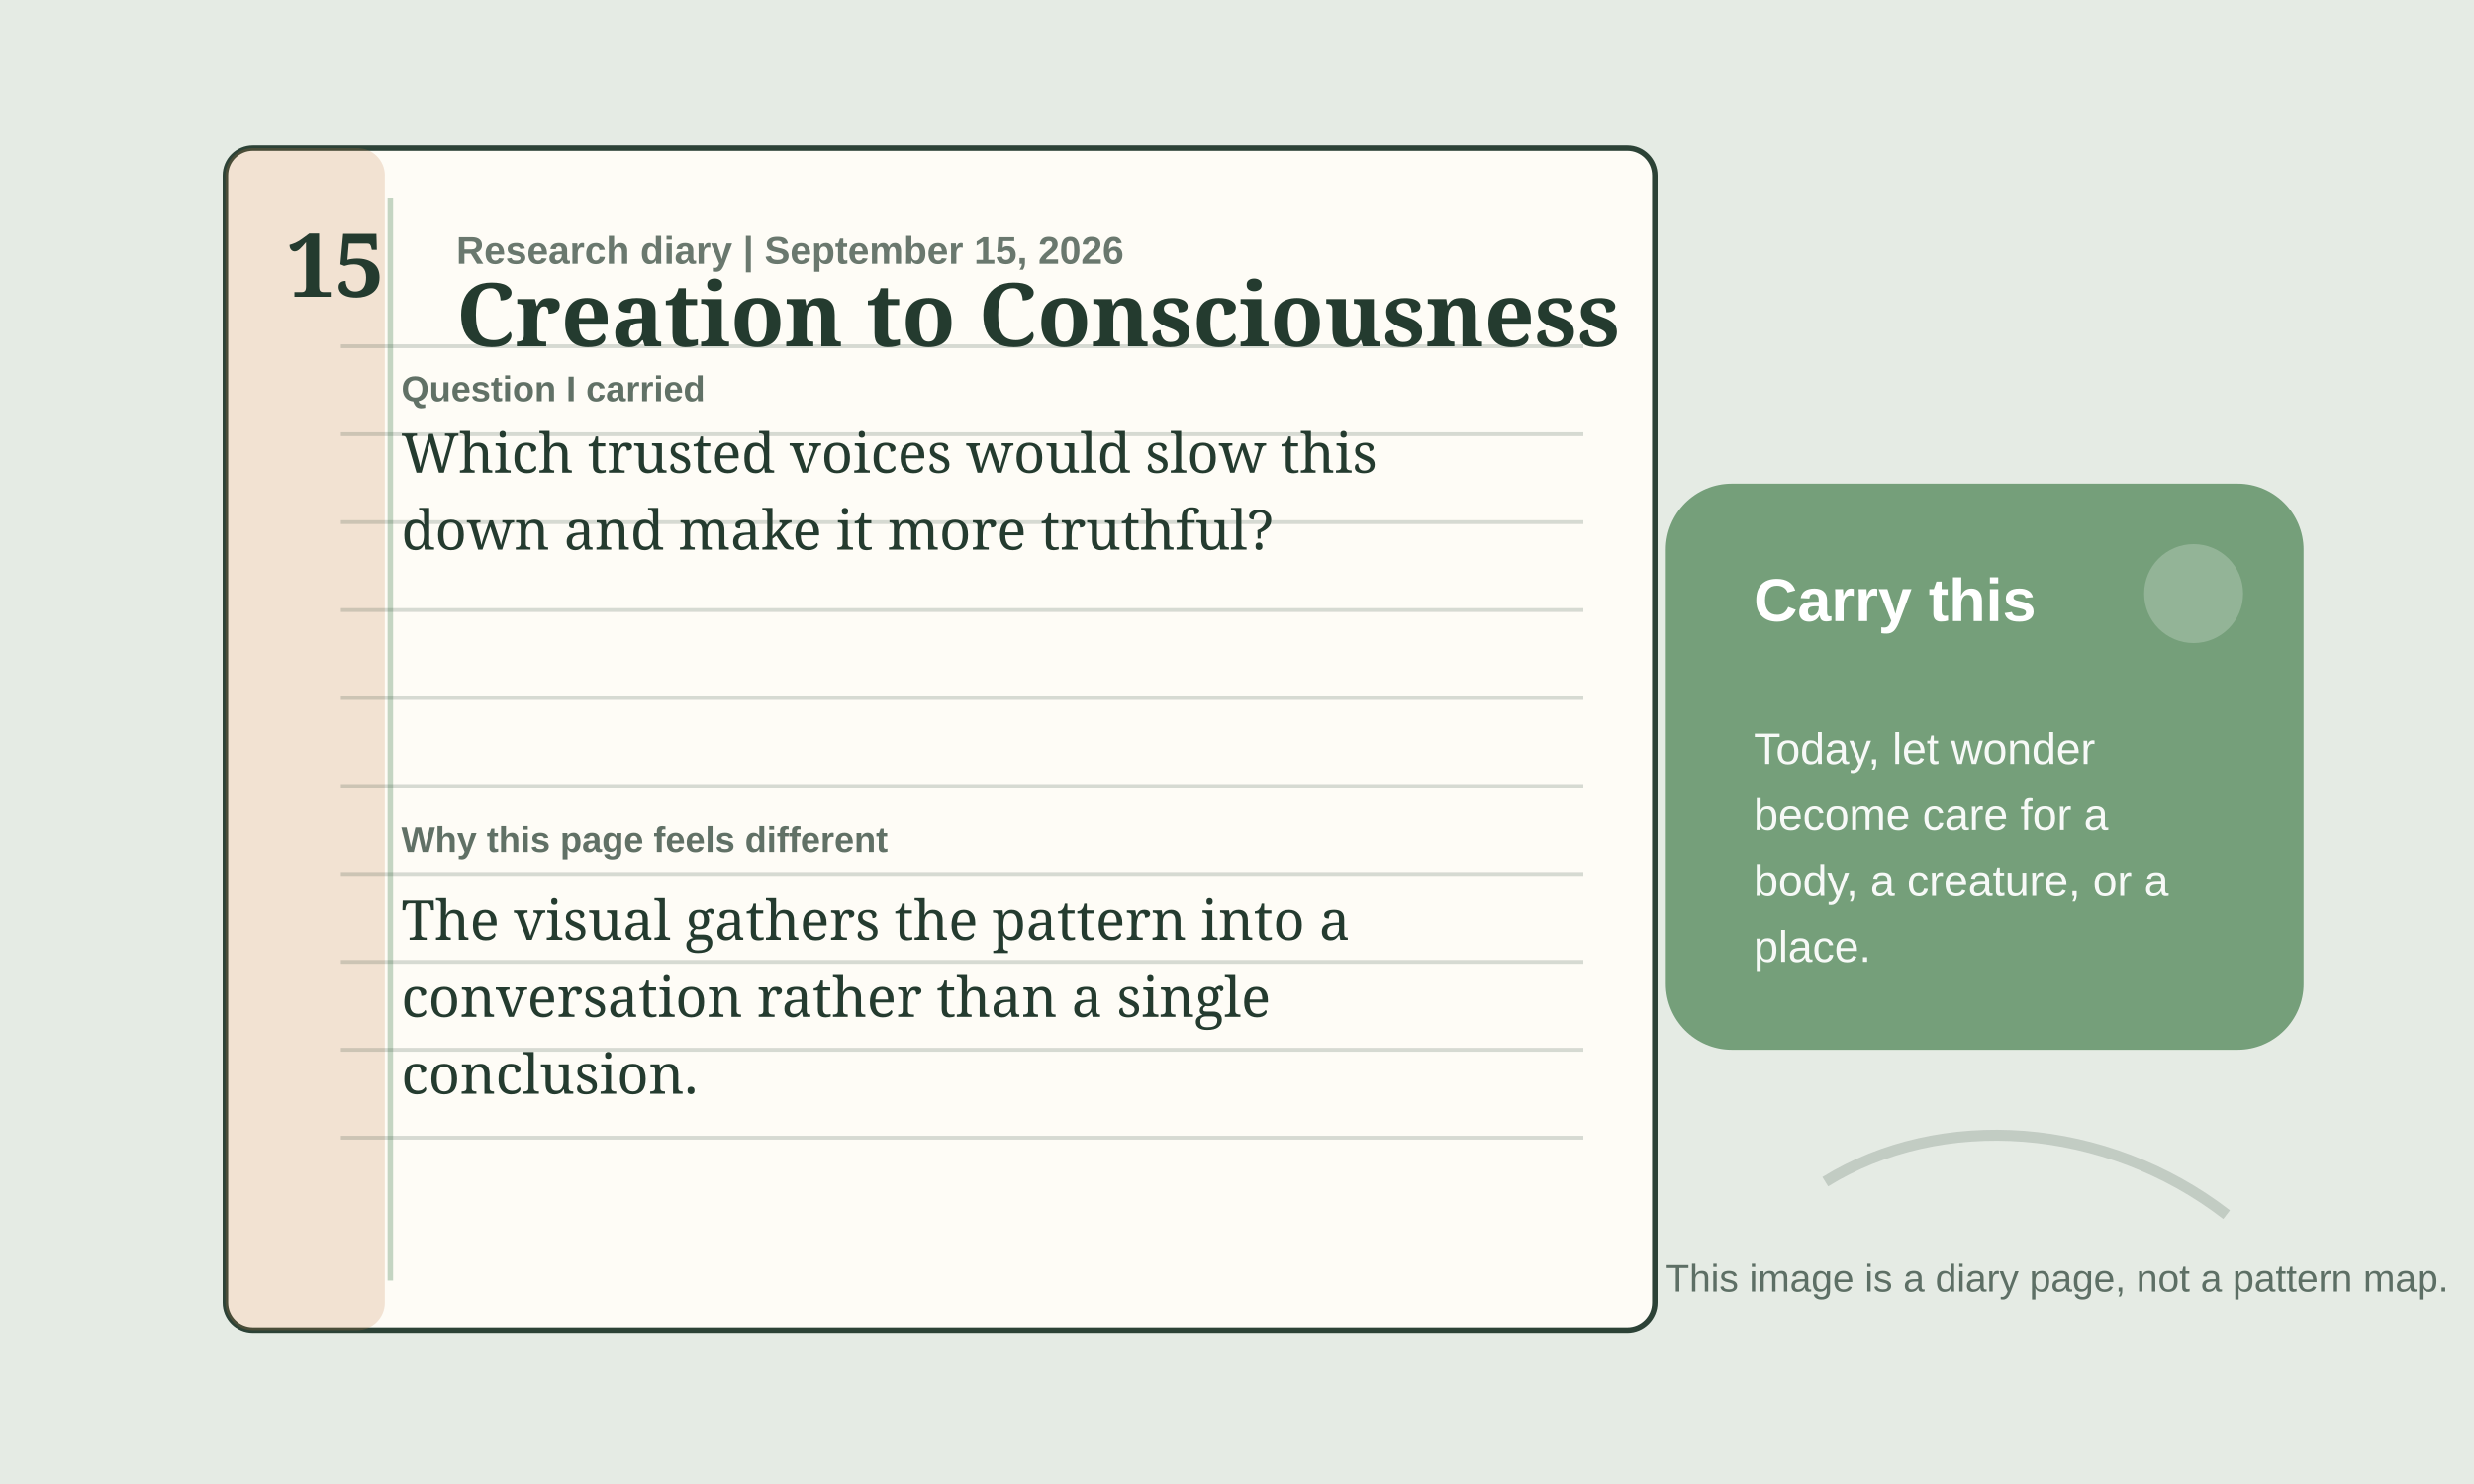
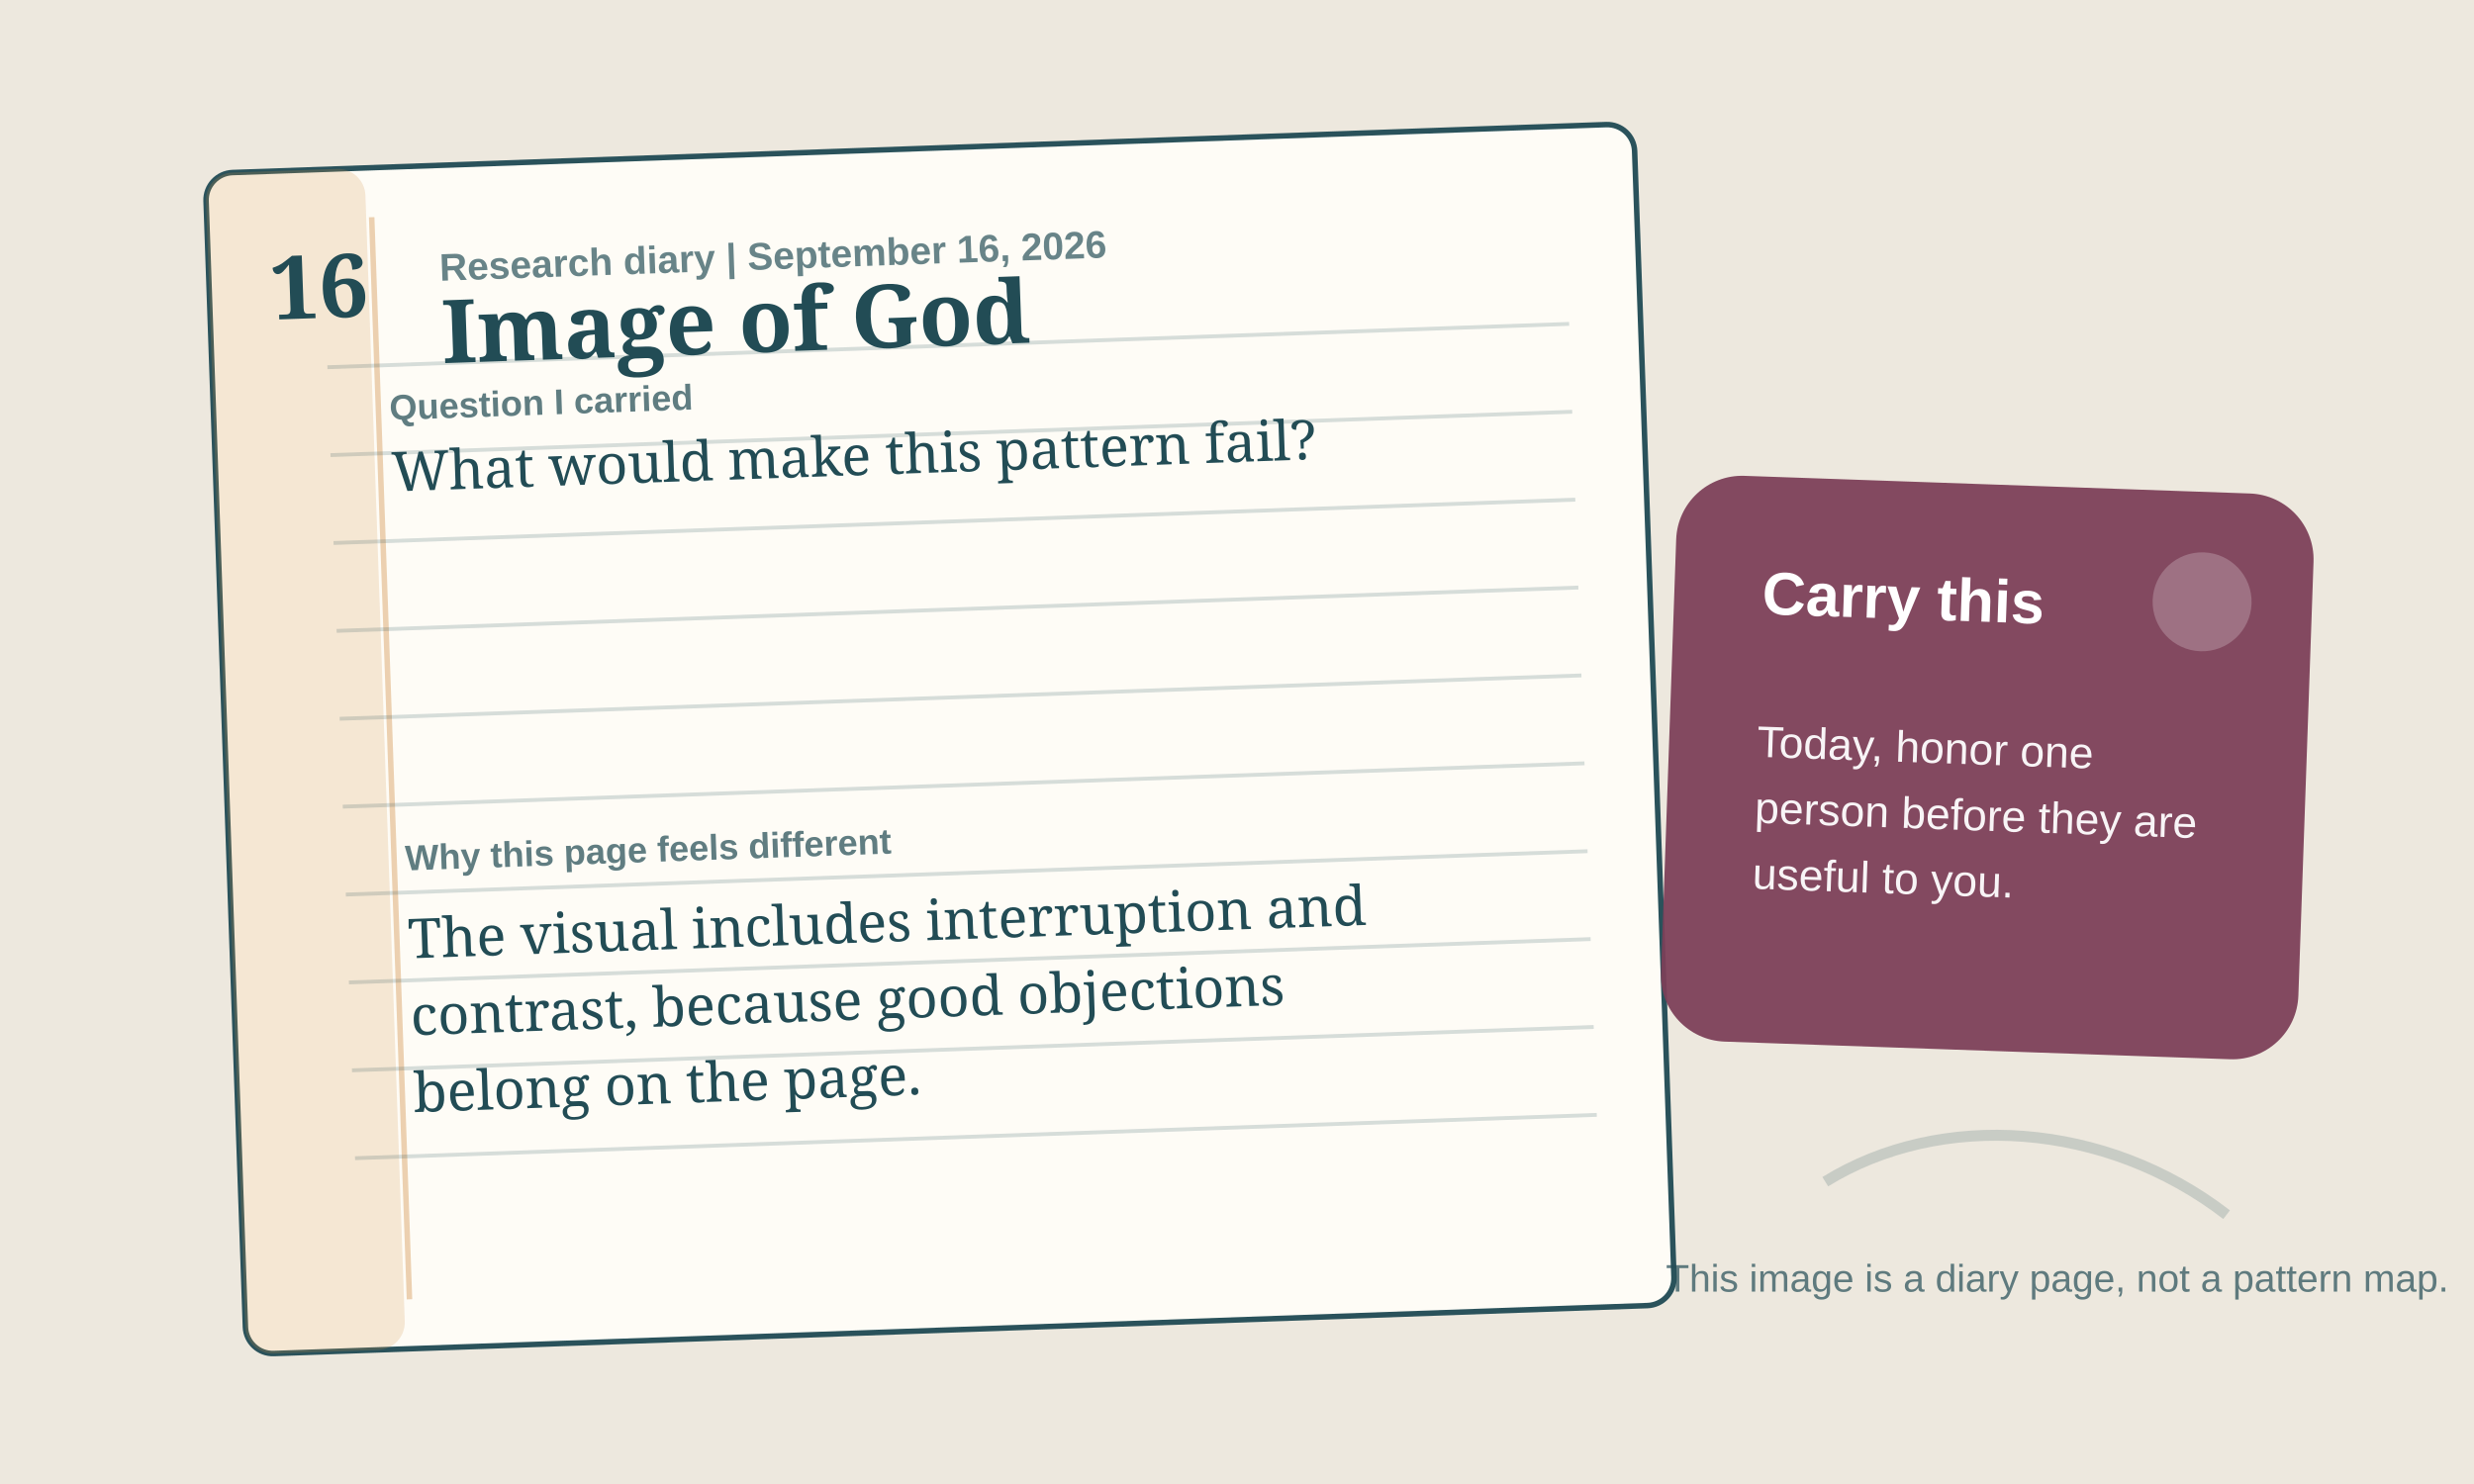
<svg xmlns="http://www.w3.org/2000/svg" width="900" height="540" viewBox="0 0 900 540" role="img" aria-labelledby="title desc">
  <style>
-     .eyebrow { font: 700 14px Arial, sans-serif; letter-spacing: 0; fill: #243b2f; opacity: 0.68; }
-     .title { font: 700 32px Georgia, serif; letter-spacing: 0; fill: #243b2f; }
-     .diary { font: 20px Georgia, serif; letter-spacing: 0; fill: #243b2f; }
-     .label { font: 700 13px Arial, sans-serif; letter-spacing: 0; fill: #243b2f; opacity: 0.72; }
+     .eyebrow { font: 700 14px Arial, sans-serif; letter-spacing: 0; fill: #224c55; opacity: 0.68; }
+     .title { font: 700 32px Georgia, serif; letter-spacing: 0; fill: #224c55; }
+     .diary { font: 20px Georgia, serif; letter-spacing: 0; fill: #224c55; }
+     .label { font: 700 13px Arial, sans-serif; letter-spacing: 0; fill: #224c55; opacity: 0.72; }
    .cardtitle { font: 700 22px Arial, sans-serif; letter-spacing: 0; fill: #ffffff; }
    .cardtext { font: 16px Arial, sans-serif; letter-spacing: 0; fill: #ffffff; opacity: 0.94; }
-     .small { font: 14px Arial, sans-serif; letter-spacing: 0; fill: #243b2f; opacity: 0.70; }
+     .small { font: 14px Arial, sans-serif; letter-spacing: 0; fill: #224c55; opacity: 0.70; }
  </style>
-   <rect width="900" height="540" fill="#eef3ed" />
-   <rect x="0" y="0" width="900" height="540" fill="#243b2f" opacity="0.05" />
-   <g transform="rotate(0 340 270)">
-     <rect x="82" y="54" width="520" height="430" rx="10" fill="#fffdf7" stroke="#243b2f" stroke-width="2" opacity="0.96" />
-     <rect x="82" y="54" width="58" height="430" rx="10" fill="#c47a43" opacity="0.20" />
-     <line x1="142" y1="72" x2="142" y2="466" stroke="#6e9a74" stroke-width="2" opacity="0.40" />
-     <line x1="124" y1="126" x2="576" y2="126" stroke="#243b2f" stroke-width="1.4" opacity="0.18" />
-     <line x1="124" y1="158" x2="576" y2="158" stroke="#243b2f" stroke-width="1.4" opacity="0.18" />
-     <line x1="124" y1="190" x2="576" y2="190" stroke="#243b2f" stroke-width="1.4" opacity="0.18" />
-     <line x1="124" y1="222" x2="576" y2="222" stroke="#243b2f" stroke-width="1.4" opacity="0.18" />
-     <line x1="124" y1="254" x2="576" y2="254" stroke="#243b2f" stroke-width="1.4" opacity="0.18" />
-     <line x1="124" y1="286" x2="576" y2="286" stroke="#243b2f" stroke-width="1.4" opacity="0.18" />
-     <line x1="124" y1="318" x2="576" y2="318" stroke="#243b2f" stroke-width="1.4" opacity="0.18" />
-     <line x1="124" y1="350" x2="576" y2="350" stroke="#243b2f" stroke-width="1.4" opacity="0.18" />
-     <line x1="124" y1="382" x2="576" y2="382" stroke="#243b2f" stroke-width="1.4" opacity="0.18" />
-     <line x1="124" y1="414" x2="576" y2="414" stroke="#243b2f" stroke-width="1.4" opacity="0.18" />
-     <text x="166" y="96" class="eyebrow">Research diary | September 15, 2026</text>
-     <text x="166" y="126" class="title">Creation to Consciousness</text>
+   <rect width="900" height="540" fill="#f7efe5" />
+   <rect x="0" y="0" width="900" height="540" fill="#224c55" opacity="0.05" />
+   <g transform="rotate(-2 340 270)">
+     <rect x="82" y="54" width="520" height="430" rx="10" fill="#fffdf7" stroke="#224c55" stroke-width="2" opacity="0.96" />
+     <rect x="82" y="54" width="58" height="430" rx="10" fill="#d18f46" opacity="0.20" />
+     <line x1="142" y1="72" x2="142" y2="466" stroke="#d18f46" stroke-width="2" opacity="0.40" />
+     <line x1="124" y1="126" x2="576" y2="126" stroke="#224c55" stroke-width="1.4" opacity="0.18" />
+     <line x1="124" y1="158" x2="576" y2="158" stroke="#224c55" stroke-width="1.4" opacity="0.18" />
+     <line x1="124" y1="190" x2="576" y2="190" stroke="#224c55" stroke-width="1.4" opacity="0.18" />
+     <line x1="124" y1="222" x2="576" y2="222" stroke="#224c55" stroke-width="1.4" opacity="0.18" />
+     <line x1="124" y1="254" x2="576" y2="254" stroke="#224c55" stroke-width="1.4" opacity="0.18" />
+     <line x1="124" y1="286" x2="576" y2="286" stroke="#224c55" stroke-width="1.4" opacity="0.18" />
+     <line x1="124" y1="318" x2="576" y2="318" stroke="#224c55" stroke-width="1.4" opacity="0.18" />
+     <line x1="124" y1="350" x2="576" y2="350" stroke="#224c55" stroke-width="1.4" opacity="0.18" />
+     <line x1="124" y1="382" x2="576" y2="382" stroke="#224c55" stroke-width="1.4" opacity="0.18" />
+     <line x1="124" y1="414" x2="576" y2="414" stroke="#224c55" stroke-width="1.4" opacity="0.18" />
+     <text x="166" y="96" class="eyebrow">Research diary | September 16, 2026</text>
+     <text x="166" y="126" class="title">Image of God</text>
    <text x="146" y="146" class="label">Question I carried</text>
-     <text x="104" y="108" class="title">15</text>
+     <text x="104" y="108" class="title">16</text>
  </g>
-   <g transform="rotate(0 340 270)">
-     <text x="146" y="172" class="diary">Which trusted voices would slow this</text>
-     <text x="146" y="200" class="diary">down and make it more truthful?</text>
+   <g transform="rotate(-2 340 270)">
+     <text x="146" y="172" class="diary">What would make this pattern fail?</text>
    <text x="146" y="310" class="label">Why this page feels different</text>
-     <text x="146" y="342" class="diary">The visual gathers the pattern into a</text>
-     <text x="146" y="370" class="diary">conversation rather than a single</text>
-     <text x="146" y="398" class="diary">conclusion.</text>
+     <text x="146" y="342" class="diary">The visual includes interruption and</text>
+     <text x="146" y="370" class="diary">contrast, because good objections</text>
+     <text x="146" y="398" class="diary">belong on the page.</text>
  </g>
-   <g transform="rotate(0 714 306)">
-     <rect x="606" y="176" width="232" height="206" rx="24" fill="#6e9a74" opacity="0.94" />
+   <g transform="rotate(2 714 306)">
+     <rect x="606" y="176" width="232" height="206" rx="24" fill="#7c3f58" opacity="0.94" />
    <circle cx="798" cy="216" r="18" fill="#ffffff" opacity="0.22" />
    <text x="638" y="226" class="cardtitle">Carry this</text>
-     <text x="638" y="278" class="cardtext">Today, let wonder</text>
-     <text x="638" y="302" class="cardtext">become care for a</text>
-     <text x="638" y="326" class="cardtext">body, a creature, or a</text>
-     <text x="638" y="350" class="cardtext">place.</text>
+     <text x="638" y="278" class="cardtext">Today, honor one</text>
+     <text x="638" y="302" class="cardtext">person before they are</text>
+     <text x="638" y="326" class="cardtext">useful to you.</text>
  </g>
-   <path d="M664 430 C706 404 766 408 810 442" fill="none" stroke="#243b2f" stroke-width="4" opacity="0.18" />
+   <path d="M664 430 C706 404 766 408 810 442" fill="none" stroke="#224c55" stroke-width="4" opacity="0.18" />
  <text x="606" y="470" class="small">This image is a diary page, not a pattern map.</text>
</svg>
